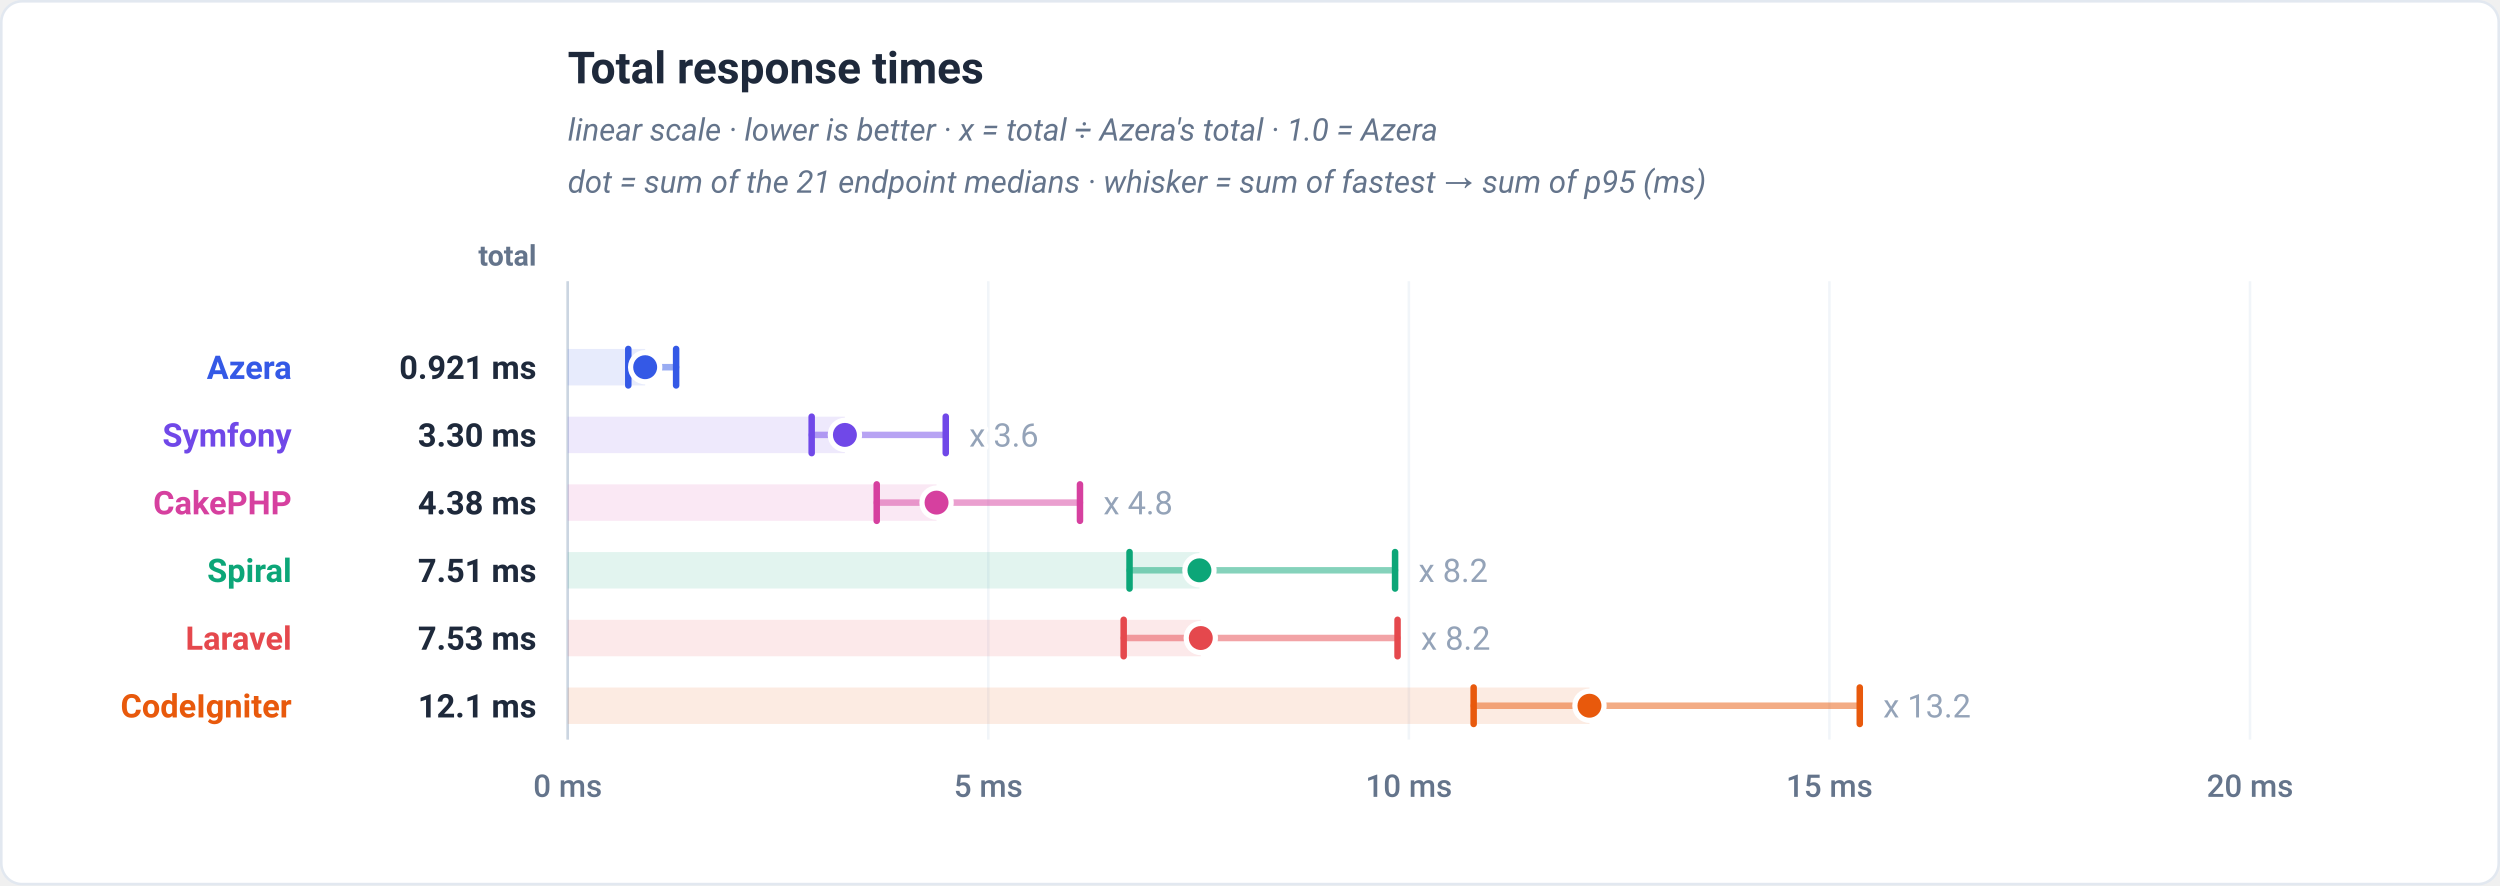
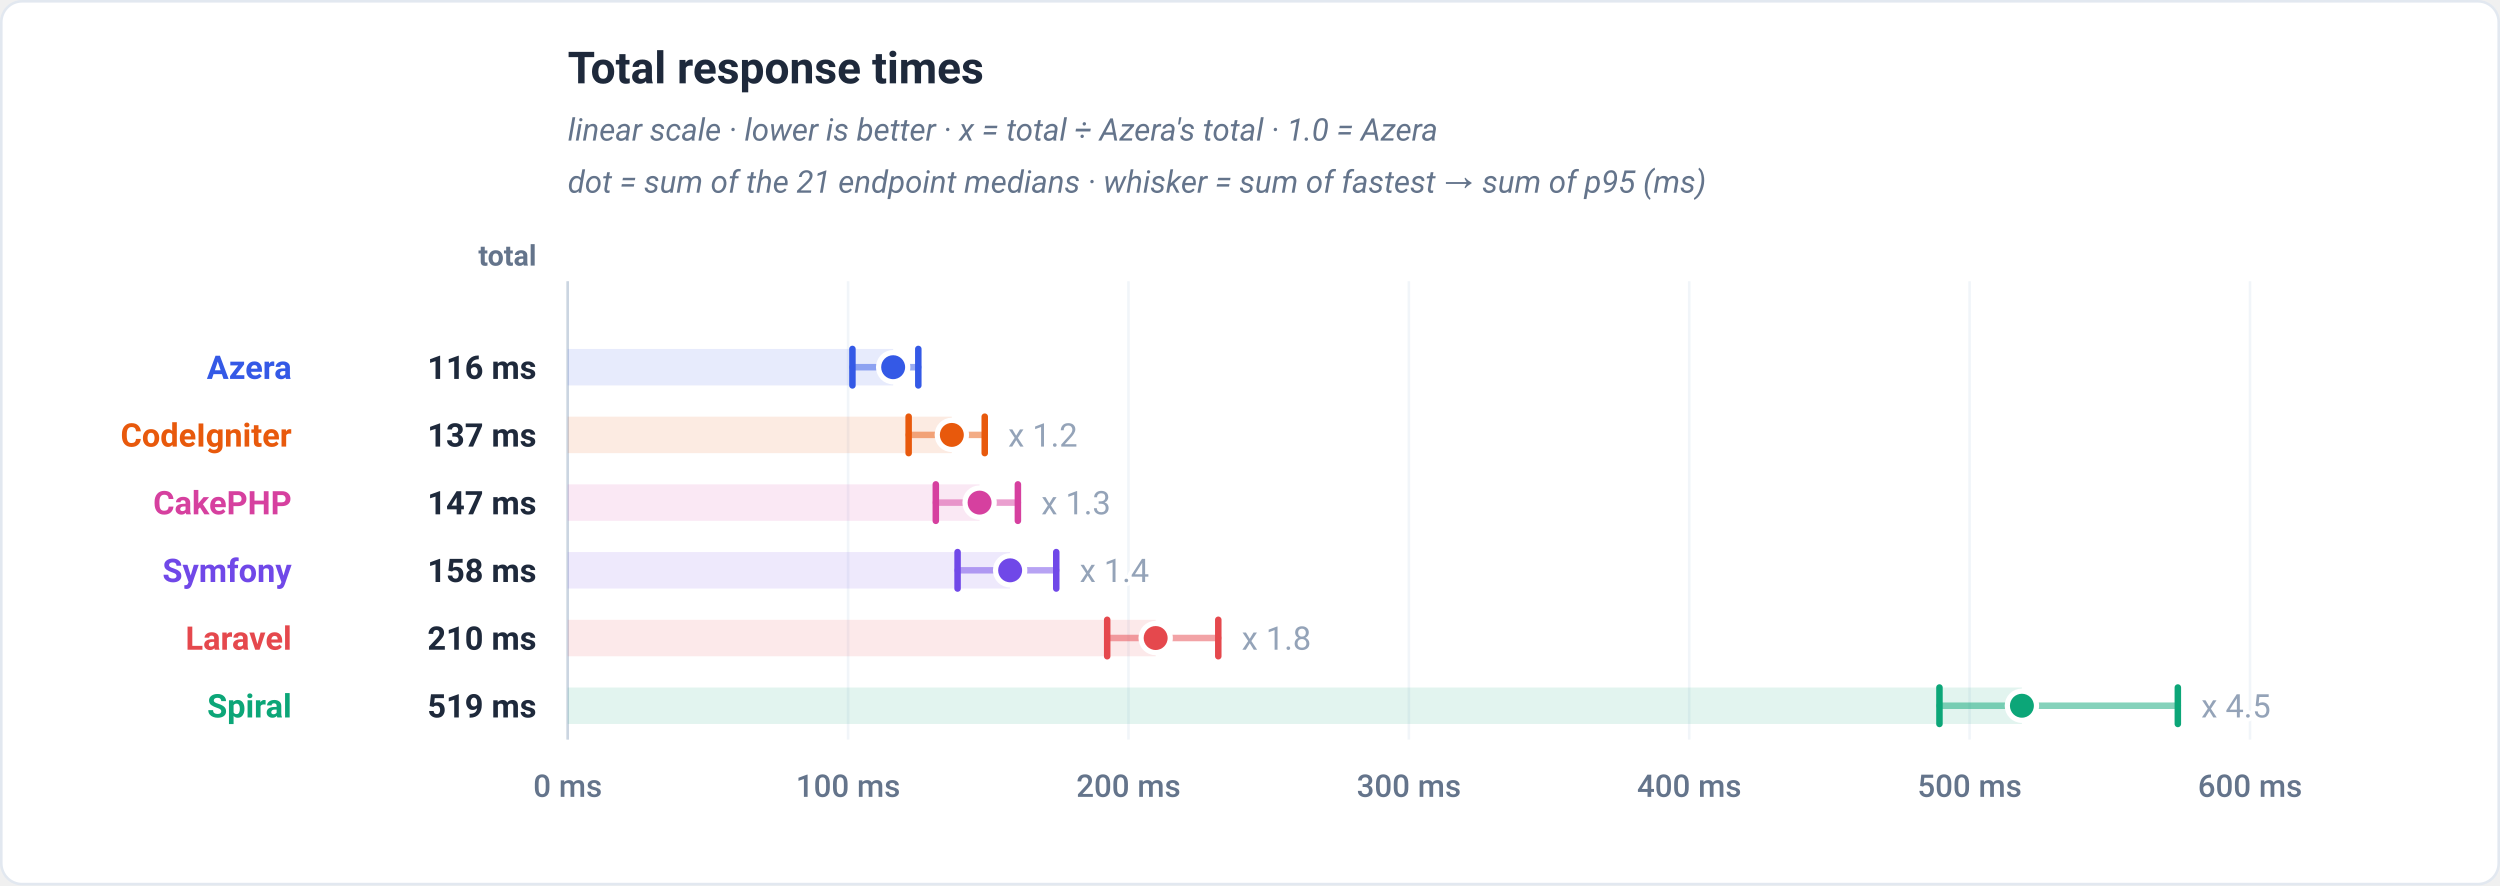
<svg xmlns="http://www.w3.org/2000/svg" viewBox="0 0 960 340" width="960" height="340" role="img" font-family="-apple-system,BlinkMacSystemFont,'Segoe UI',Roboto,Helvetica,Arial,sans-serif">
  <rect x="0.5" y="0.5" width="959" height="339" rx="8" fill="#ffffff" stroke="#e2e8f0" />
  <text x="218" y="32" font-family="-apple-system,BlinkMacSystemFont,'Segoe UI',Roboto,Helvetica,Arial,sans-serif" font-size="17" font-weight="700" fill="#1e293b" text-anchor="start">Total response times</text>
  <text x="218" y="54" font-family="-apple-system,BlinkMacSystemFont,'Segoe UI',Roboto,Helvetica,Arial,sans-serif" font-size="12" font-weight="400" fill="#64748b" text-anchor="start" font-style="italic">linear scale · lower is better · x = total ÷ Azera's total · 1.0 = Azera</text>
  <text x="218" y="74" font-family="-apple-system,BlinkMacSystemFont,'Segoe UI',Roboto,Helvetica,Arial,sans-serif" font-size="12" font-weight="400" fill="#64748b" text-anchor="start" font-style="italic">dot = sum of the 21 endpoint medians · whisker = sum of fastest → sum of p95 (ms)</text>
  <text x="206" y="102" font-family="-apple-system,BlinkMacSystemFont,'Segoe UI',Roboto,Helvetica,Arial,sans-serif" font-size="11" font-weight="600" fill="#64748b" text-anchor="end">total</text>
  <line x1="218" y1="108" x2="218" y2="284" stroke="#f1f5f9" stroke-width="1" />
  <text x="218" y="306" font-family="-apple-system,BlinkMacSystemFont,'Segoe UI',Roboto,Helvetica,Arial,sans-serif" font-size="12" font-weight="500" fill="#64748b" text-anchor="middle">0 ms</text>
-   <line x1="379.5" y1="108" x2="379.5" y2="284" stroke="#f1f5f9" stroke-width="1" />
-   <text x="379.5" y="306" font-family="-apple-system,BlinkMacSystemFont,'Segoe UI',Roboto,Helvetica,Arial,sans-serif" font-size="12" font-weight="500" fill="#64748b" text-anchor="middle">5 ms</text>
+   <line x1="325.67" y1="108" x2="325.67" y2="284" stroke="#f1f5f9" stroke-width="1" />
+   <text x="325.67" y="306" font-family="-apple-system,BlinkMacSystemFont,'Segoe UI',Roboto,Helvetica,Arial,sans-serif" font-size="12" font-weight="500" fill="#64748b" text-anchor="middle">100 ms</text>
+   <line x1="433.33" y1="108" x2="433.33" y2="284" stroke="#f1f5f9" stroke-width="1" />
+   <text x="433.33" y="306" font-family="-apple-system,BlinkMacSystemFont,'Segoe UI',Roboto,Helvetica,Arial,sans-serif" font-size="12" font-weight="500" fill="#64748b" text-anchor="middle">200 ms</text>
  <line x1="541" y1="108" x2="541" y2="284" stroke="#f1f5f9" stroke-width="1" />
-   <text x="541" y="306" font-family="-apple-system,BlinkMacSystemFont,'Segoe UI',Roboto,Helvetica,Arial,sans-serif" font-size="12" font-weight="500" fill="#64748b" text-anchor="middle">10 ms</text>
-   <line x1="702.5" y1="108" x2="702.5" y2="284" stroke="#f1f5f9" stroke-width="1" />
-   <text x="702.5" y="306" font-family="-apple-system,BlinkMacSystemFont,'Segoe UI',Roboto,Helvetica,Arial,sans-serif" font-size="12" font-weight="500" fill="#64748b" text-anchor="middle">15 ms</text>
+   <text x="541" y="306" font-family="-apple-system,BlinkMacSystemFont,'Segoe UI',Roboto,Helvetica,Arial,sans-serif" font-size="12" font-weight="500" fill="#64748b" text-anchor="middle">300 ms</text>
+   <line x1="648.67" y1="108" x2="648.67" y2="284" stroke="#f1f5f9" stroke-width="1" />
+   <text x="648.67" y="306" font-family="-apple-system,BlinkMacSystemFont,'Segoe UI',Roboto,Helvetica,Arial,sans-serif" font-size="12" font-weight="500" fill="#64748b" text-anchor="middle">400 ms</text>
+   <line x1="756.33" y1="108" x2="756.33" y2="284" stroke="#f1f5f9" stroke-width="1" />
+   <text x="756.33" y="306" font-family="-apple-system,BlinkMacSystemFont,'Segoe UI',Roboto,Helvetica,Arial,sans-serif" font-size="12" font-weight="500" fill="#64748b" text-anchor="middle">500 ms</text>
  <line x1="864" y1="108" x2="864" y2="284" stroke="#f1f5f9" stroke-width="1" />
-   <text x="864" y="306" font-family="-apple-system,BlinkMacSystemFont,'Segoe UI',Roboto,Helvetica,Arial,sans-serif" font-size="12" font-weight="500" fill="#64748b" text-anchor="middle">20 ms</text>
+   <text x="864" y="306" font-family="-apple-system,BlinkMacSystemFont,'Segoe UI',Roboto,Helvetica,Arial,sans-serif" font-size="12" font-weight="500" fill="#64748b" text-anchor="middle">600 ms</text>
  <line x1="218" y1="108" x2="218" y2="284" stroke="#cbd5e1" stroke-width="1" />
-   <rect x="218" y="134" width="29.74" height="14" fill="#3459e6" fill-opacity="0.12" />
-   <line x1="241.26" y1="141" x2="259.63" y2="141" stroke="#3459e6" stroke-width="2.5" stroke-linecap="round" opacity="0.5" />
-   <line x1="241.26" y1="134" x2="241.26" y2="148" stroke="#3459e6" stroke-width="2.5" stroke-linecap="round" />
-   <line x1="259.63" y1="134" x2="259.63" y2="148" stroke="#3459e6" stroke-width="2.5" stroke-linecap="round" />
-   <circle cx="247.74" cy="141" r="5.6" fill="#3459e6" stroke="#ffffff" stroke-width="2" />
+   <rect x="218" y="134" width="124.97" height="14" fill="#3459e6" fill-opacity="0.12" />
+   <line x1="327.33" y1="141" x2="352.63" y2="141" stroke="#3459e6" stroke-width="2.5" stroke-linecap="round" opacity="0.5" />
+   <line x1="327.33" y1="134" x2="327.33" y2="148" stroke="#3459e6" stroke-width="2.5" stroke-linecap="round" />
+   <line x1="352.63" y1="134" x2="352.63" y2="148" stroke="#3459e6" stroke-width="2.5" stroke-linecap="round" />
+   <circle cx="342.97" cy="141" r="5.6" fill="#3459e6" stroke="#ffffff" stroke-width="2" />
  <text x="112" y="145.5" font-family="-apple-system,BlinkMacSystemFont,'Segoe UI',Roboto,Helvetica,Arial,sans-serif" font-size="12.5" font-weight="700" fill="#3459e6" text-anchor="end">Azera</text>
-   <text x="206" y="145.5" font-family="-apple-system,BlinkMacSystemFont,'Segoe UI',Roboto,Helvetica,Arial,sans-serif" font-size="12.5" font-weight="700" fill="#1e293b" text-anchor="end">0.921 ms</text>
-   <rect x="218" y="160" width="106.44" height="14" fill="#7048e8" fill-opacity="0.12" />
-   <line x1="311.68" y1="167" x2="363.17" y2="167" stroke="#7048e8" stroke-width="2.5" stroke-linecap="round" opacity="0.5" />
-   <line x1="311.68" y1="160" x2="311.68" y2="174" stroke="#7048e8" stroke-width="2.5" stroke-linecap="round" />
-   <line x1="363.17" y1="160" x2="363.17" y2="174" stroke="#7048e8" stroke-width="2.5" stroke-linecap="round" />
-   <circle cx="324.44" cy="167" r="5.6" fill="#7048e8" stroke="#ffffff" stroke-width="2" />
-   <text x="372.17" y="171.5" font-family="-apple-system,BlinkMacSystemFont,'Segoe UI',Roboto,Helvetica,Arial,sans-serif" font-size="12.5" font-weight="400" fill="#94a3b8" text-anchor="start" stroke="#ffffff" stroke-width="3" paint-order="stroke" stroke-linejoin="round">x 3.6</text>
-   <text x="112" y="171.5" font-family="-apple-system,BlinkMacSystemFont,'Segoe UI',Roboto,Helvetica,Arial,sans-serif" font-size="12.5" font-weight="700" fill="#7048e8" text-anchor="end">Symfony</text>
-   <text x="206" y="171.5" font-family="-apple-system,BlinkMacSystemFont,'Segoe UI',Roboto,Helvetica,Arial,sans-serif" font-size="12.5" font-weight="700" fill="#1e293b" text-anchor="end">3.30 ms</text>
-   <rect x="218" y="186" width="141.63" height="14" fill="#d6409f" fill-opacity="0.12" />
-   <line x1="336.66" y1="193" x2="414.71" y2="193" stroke="#d6409f" stroke-width="2.5" stroke-linecap="round" opacity="0.5" />
-   <line x1="336.66" y1="186" x2="336.66" y2="200" stroke="#d6409f" stroke-width="2.5" stroke-linecap="round" />
-   <line x1="414.71" y1="186" x2="414.71" y2="200" stroke="#d6409f" stroke-width="2.5" stroke-linecap="round" />
-   <circle cx="359.63" cy="193" r="5.6" fill="#d6409f" stroke="#ffffff" stroke-width="2" />
-   <text x="423.71" y="197.5" font-family="-apple-system,BlinkMacSystemFont,'Segoe UI',Roboto,Helvetica,Arial,sans-serif" font-size="12.5" font-weight="400" fill="#94a3b8" text-anchor="start" stroke="#ffffff" stroke-width="3" paint-order="stroke" stroke-linejoin="round">x 4.8</text>
+   <text x="206" y="145.5" font-family="-apple-system,BlinkMacSystemFont,'Segoe UI',Roboto,Helvetica,Arial,sans-serif" font-size="12.5" font-weight="700" fill="#1e293b" text-anchor="end">116 ms</text>
+   <rect x="218" y="160" width="147.5" height="14" fill="#e8590c" fill-opacity="0.12" />
+   <line x1="348.92" y1="167" x2="378.14" y2="167" stroke="#e8590c" stroke-width="2.5" stroke-linecap="round" opacity="0.5" />
+   <line x1="348.92" y1="160" x2="348.92" y2="174" stroke="#e8590c" stroke-width="2.5" stroke-linecap="round" />
+   <line x1="378.14" y1="160" x2="378.14" y2="174" stroke="#e8590c" stroke-width="2.5" stroke-linecap="round" />
+   <circle cx="365.5" cy="167" r="5.6" fill="#e8590c" stroke="#ffffff" stroke-width="2" />
+   <text x="387.14" y="171.5" font-family="-apple-system,BlinkMacSystemFont,'Segoe UI',Roboto,Helvetica,Arial,sans-serif" font-size="12.5" font-weight="400" fill="#94a3b8" text-anchor="start" stroke="#ffffff" stroke-width="3" paint-order="stroke" stroke-linejoin="round">x 1.2</text>
+   <text x="112" y="171.5" font-family="-apple-system,BlinkMacSystemFont,'Segoe UI',Roboto,Helvetica,Arial,sans-serif" font-size="12.5" font-weight="700" fill="#e8590c" text-anchor="end">CodeIgniter</text>
+   <text x="206" y="171.5" font-family="-apple-system,BlinkMacSystemFont,'Segoe UI',Roboto,Helvetica,Arial,sans-serif" font-size="12.5" font-weight="700" fill="#1e293b" text-anchor="end">137 ms</text>
+   <rect x="218" y="186" width="158.16" height="14" fill="#d6409f" fill-opacity="0.12" />
+   <line x1="359.35" y1="193" x2="390.87" y2="193" stroke="#d6409f" stroke-width="2.5" stroke-linecap="round" opacity="0.5" />
+   <line x1="359.35" y1="186" x2="359.35" y2="200" stroke="#d6409f" stroke-width="2.5" stroke-linecap="round" />
+   <line x1="390.87" y1="186" x2="390.87" y2="200" stroke="#d6409f" stroke-width="2.5" stroke-linecap="round" />
+   <circle cx="376.16" cy="193" r="5.6" fill="#d6409f" stroke="#ffffff" stroke-width="2" />
+   <text x="399.87" y="197.5" font-family="-apple-system,BlinkMacSystemFont,'Segoe UI',Roboto,Helvetica,Arial,sans-serif" font-size="12.5" font-weight="400" fill="#94a3b8" text-anchor="start" stroke="#ffffff" stroke-width="3" paint-order="stroke" stroke-linejoin="round">x 1.3</text>
  <text x="112" y="197.5" font-family="-apple-system,BlinkMacSystemFont,'Segoe UI',Roboto,Helvetica,Arial,sans-serif" font-size="12.5" font-weight="700" fill="#d6409f" text-anchor="end">CakePHP</text>
-   <text x="206" y="197.5" font-family="-apple-system,BlinkMacSystemFont,'Segoe UI',Roboto,Helvetica,Arial,sans-serif" font-size="12.5" font-weight="700" fill="#1e293b" text-anchor="end">4.38 ms</text>
-   <rect x="218" y="212" width="242.58" height="14" fill="#0ca678" fill-opacity="0.12" />
-   <line x1="433.74" y1="219" x2="535.71" y2="219" stroke="#0ca678" stroke-width="2.5" stroke-linecap="round" opacity="0.5" />
-   <line x1="433.74" y1="212" x2="433.74" y2="226" stroke="#0ca678" stroke-width="2.5" stroke-linecap="round" />
-   <line x1="535.71" y1="212" x2="535.71" y2="226" stroke="#0ca678" stroke-width="2.5" stroke-linecap="round" />
-   <circle cx="460.58" cy="219" r="5.6" fill="#0ca678" stroke="#ffffff" stroke-width="2" />
-   <text x="544.71" y="223.5" font-family="-apple-system,BlinkMacSystemFont,'Segoe UI',Roboto,Helvetica,Arial,sans-serif" font-size="12.5" font-weight="400" fill="#94a3b8" text-anchor="start" stroke="#ffffff" stroke-width="3" paint-order="stroke" stroke-linejoin="round">x 8.2</text>
-   <text x="112" y="223.5" font-family="-apple-system,BlinkMacSystemFont,'Segoe UI',Roboto,Helvetica,Arial,sans-serif" font-size="12.5" font-weight="700" fill="#0ca678" text-anchor="end">Spiral</text>
-   <text x="206" y="223.5" font-family="-apple-system,BlinkMacSystemFont,'Segoe UI',Roboto,Helvetica,Arial,sans-serif" font-size="12.5" font-weight="700" fill="#1e293b" text-anchor="end">7.51 ms</text>
-   <rect x="218" y="238" width="243.1" height="14" fill="#e5484d" fill-opacity="0.12" />
-   <line x1="431.49" y1="245" x2="536.66" y2="245" stroke="#e5484d" stroke-width="2.5" stroke-linecap="round" opacity="0.5" />
-   <line x1="431.49" y1="238" x2="431.49" y2="252" stroke="#e5484d" stroke-width="2.5" stroke-linecap="round" />
-   <line x1="536.66" y1="238" x2="536.66" y2="252" stroke="#e5484d" stroke-width="2.5" stroke-linecap="round" />
-   <circle cx="461.1" cy="245" r="5.6" fill="#e5484d" stroke="#ffffff" stroke-width="2" />
-   <text x="545.66" y="249.5" font-family="-apple-system,BlinkMacSystemFont,'Segoe UI',Roboto,Helvetica,Arial,sans-serif" font-size="12.5" font-weight="400" fill="#94a3b8" text-anchor="start" stroke="#ffffff" stroke-width="3" paint-order="stroke" stroke-linejoin="round">x 8.2</text>
+   <text x="206" y="197.5" font-family="-apple-system,BlinkMacSystemFont,'Segoe UI',Roboto,Helvetica,Arial,sans-serif" font-size="12.5" font-weight="700" fill="#1e293b" text-anchor="end">147 ms</text>
+   <rect x="218" y="212" width="169.89" height="14" fill="#7048e8" fill-opacity="0.12" />
+   <line x1="367.71" y1="219" x2="405.6" y2="219" stroke="#7048e8" stroke-width="2.5" stroke-linecap="round" opacity="0.5" />
+   <line x1="367.71" y1="212" x2="367.71" y2="226" stroke="#7048e8" stroke-width="2.5" stroke-linecap="round" />
+   <line x1="405.6" y1="212" x2="405.6" y2="226" stroke="#7048e8" stroke-width="2.5" stroke-linecap="round" />
+   <circle cx="387.89" cy="219" r="5.6" fill="#7048e8" stroke="#ffffff" stroke-width="2" />
+   <text x="414.6" y="223.5" font-family="-apple-system,BlinkMacSystemFont,'Segoe UI',Roboto,Helvetica,Arial,sans-serif" font-size="12.5" font-weight="400" fill="#94a3b8" text-anchor="start" stroke="#ffffff" stroke-width="3" paint-order="stroke" stroke-linejoin="round">x 1.4</text>
+   <text x="112" y="223.5" font-family="-apple-system,BlinkMacSystemFont,'Segoe UI',Roboto,Helvetica,Arial,sans-serif" font-size="12.5" font-weight="700" fill="#7048e8" text-anchor="end">Symfony</text>
+   <text x="206" y="223.5" font-family="-apple-system,BlinkMacSystemFont,'Segoe UI',Roboto,Helvetica,Arial,sans-serif" font-size="12.5" font-weight="700" fill="#1e293b" text-anchor="end">158 ms</text>
+   <rect x="218" y="238" width="225.77" height="14" fill="#e5484d" fill-opacity="0.12" />
+   <line x1="425.16" y1="245" x2="467.82" y2="245" stroke="#e5484d" stroke-width="2.5" stroke-linecap="round" opacity="0.5" />
+   <line x1="425.16" y1="238" x2="425.16" y2="252" stroke="#e5484d" stroke-width="2.5" stroke-linecap="round" />
+   <line x1="467.82" y1="238" x2="467.82" y2="252" stroke="#e5484d" stroke-width="2.5" stroke-linecap="round" />
+   <circle cx="443.77" cy="245" r="5.6" fill="#e5484d" stroke="#ffffff" stroke-width="2" />
+   <text x="476.82" y="249.5" font-family="-apple-system,BlinkMacSystemFont,'Segoe UI',Roboto,Helvetica,Arial,sans-serif" font-size="12.5" font-weight="400" fill="#94a3b8" text-anchor="start" stroke="#ffffff" stroke-width="3" paint-order="stroke" stroke-linejoin="round">x 1.8</text>
  <text x="112" y="249.5" font-family="-apple-system,BlinkMacSystemFont,'Segoe UI',Roboto,Helvetica,Arial,sans-serif" font-size="12.5" font-weight="700" fill="#e5484d" text-anchor="end">Laravel</text>
-   <text x="206" y="249.5" font-family="-apple-system,BlinkMacSystemFont,'Segoe UI',Roboto,Helvetica,Arial,sans-serif" font-size="12.5" font-weight="700" fill="#1e293b" text-anchor="end">7.53 ms</text>
-   <rect x="218" y="264" width="392.35" height="14" fill="#e8590c" fill-opacity="0.12" />
-   <line x1="565.88" y1="271" x2="714.15" y2="271" stroke="#e8590c" stroke-width="2.5" stroke-linecap="round" opacity="0.5" />
-   <line x1="565.88" y1="264" x2="565.88" y2="278" stroke="#e8590c" stroke-width="2.5" stroke-linecap="round" />
-   <line x1="714.15" y1="264" x2="714.15" y2="278" stroke="#e8590c" stroke-width="2.5" stroke-linecap="round" />
-   <circle cx="610.35" cy="271" r="5.6" fill="#e8590c" stroke="#ffffff" stroke-width="2" />
-   <text x="723.15" y="275.5" font-family="-apple-system,BlinkMacSystemFont,'Segoe UI',Roboto,Helvetica,Arial,sans-serif" font-size="12.5" font-weight="400" fill="#94a3b8" text-anchor="start" stroke="#ffffff" stroke-width="3" paint-order="stroke" stroke-linejoin="round">x 13.2</text>
-   <text x="112" y="275.5" font-family="-apple-system,BlinkMacSystemFont,'Segoe UI',Roboto,Helvetica,Arial,sans-serif" font-size="12.5" font-weight="700" fill="#e8590c" text-anchor="end">CodeIgniter</text>
-   <text x="206" y="275.5" font-family="-apple-system,BlinkMacSystemFont,'Segoe UI',Roboto,Helvetica,Arial,sans-serif" font-size="12.5" font-weight="700" fill="#1e293b" text-anchor="end">12.1 ms</text>
+   <text x="206" y="249.5" font-family="-apple-system,BlinkMacSystemFont,'Segoe UI',Roboto,Helvetica,Arial,sans-serif" font-size="12.5" font-weight="700" fill="#1e293b" text-anchor="end">210 ms</text>
+   <rect x="218" y="264" width="558.41" height="14" fill="#0ca678" fill-opacity="0.12" />
+   <line x1="744.75" y1="271" x2="836.29" y2="271" stroke="#0ca678" stroke-width="2.5" stroke-linecap="round" opacity="0.5" />
+   <line x1="744.75" y1="264" x2="744.75" y2="278" stroke="#0ca678" stroke-width="2.5" stroke-linecap="round" />
+   <line x1="836.29" y1="264" x2="836.29" y2="278" stroke="#0ca678" stroke-width="2.5" stroke-linecap="round" />
+   <circle cx="776.41" cy="271" r="5.6" fill="#0ca678" stroke="#ffffff" stroke-width="2" />
+   <text x="845.29" y="275.5" font-family="-apple-system,BlinkMacSystemFont,'Segoe UI',Roboto,Helvetica,Arial,sans-serif" font-size="12.5" font-weight="400" fill="#94a3b8" text-anchor="start" stroke="#ffffff" stroke-width="3" paint-order="stroke" stroke-linejoin="round">x 4.5</text>
+   <text x="112" y="275.5" font-family="-apple-system,BlinkMacSystemFont,'Segoe UI',Roboto,Helvetica,Arial,sans-serif" font-size="12.5" font-weight="700" fill="#0ca678" text-anchor="end">Spiral</text>
+   <text x="206" y="275.5" font-family="-apple-system,BlinkMacSystemFont,'Segoe UI',Roboto,Helvetica,Arial,sans-serif" font-size="12.5" font-weight="700" fill="#1e293b" text-anchor="end">519 ms</text>
</svg>
